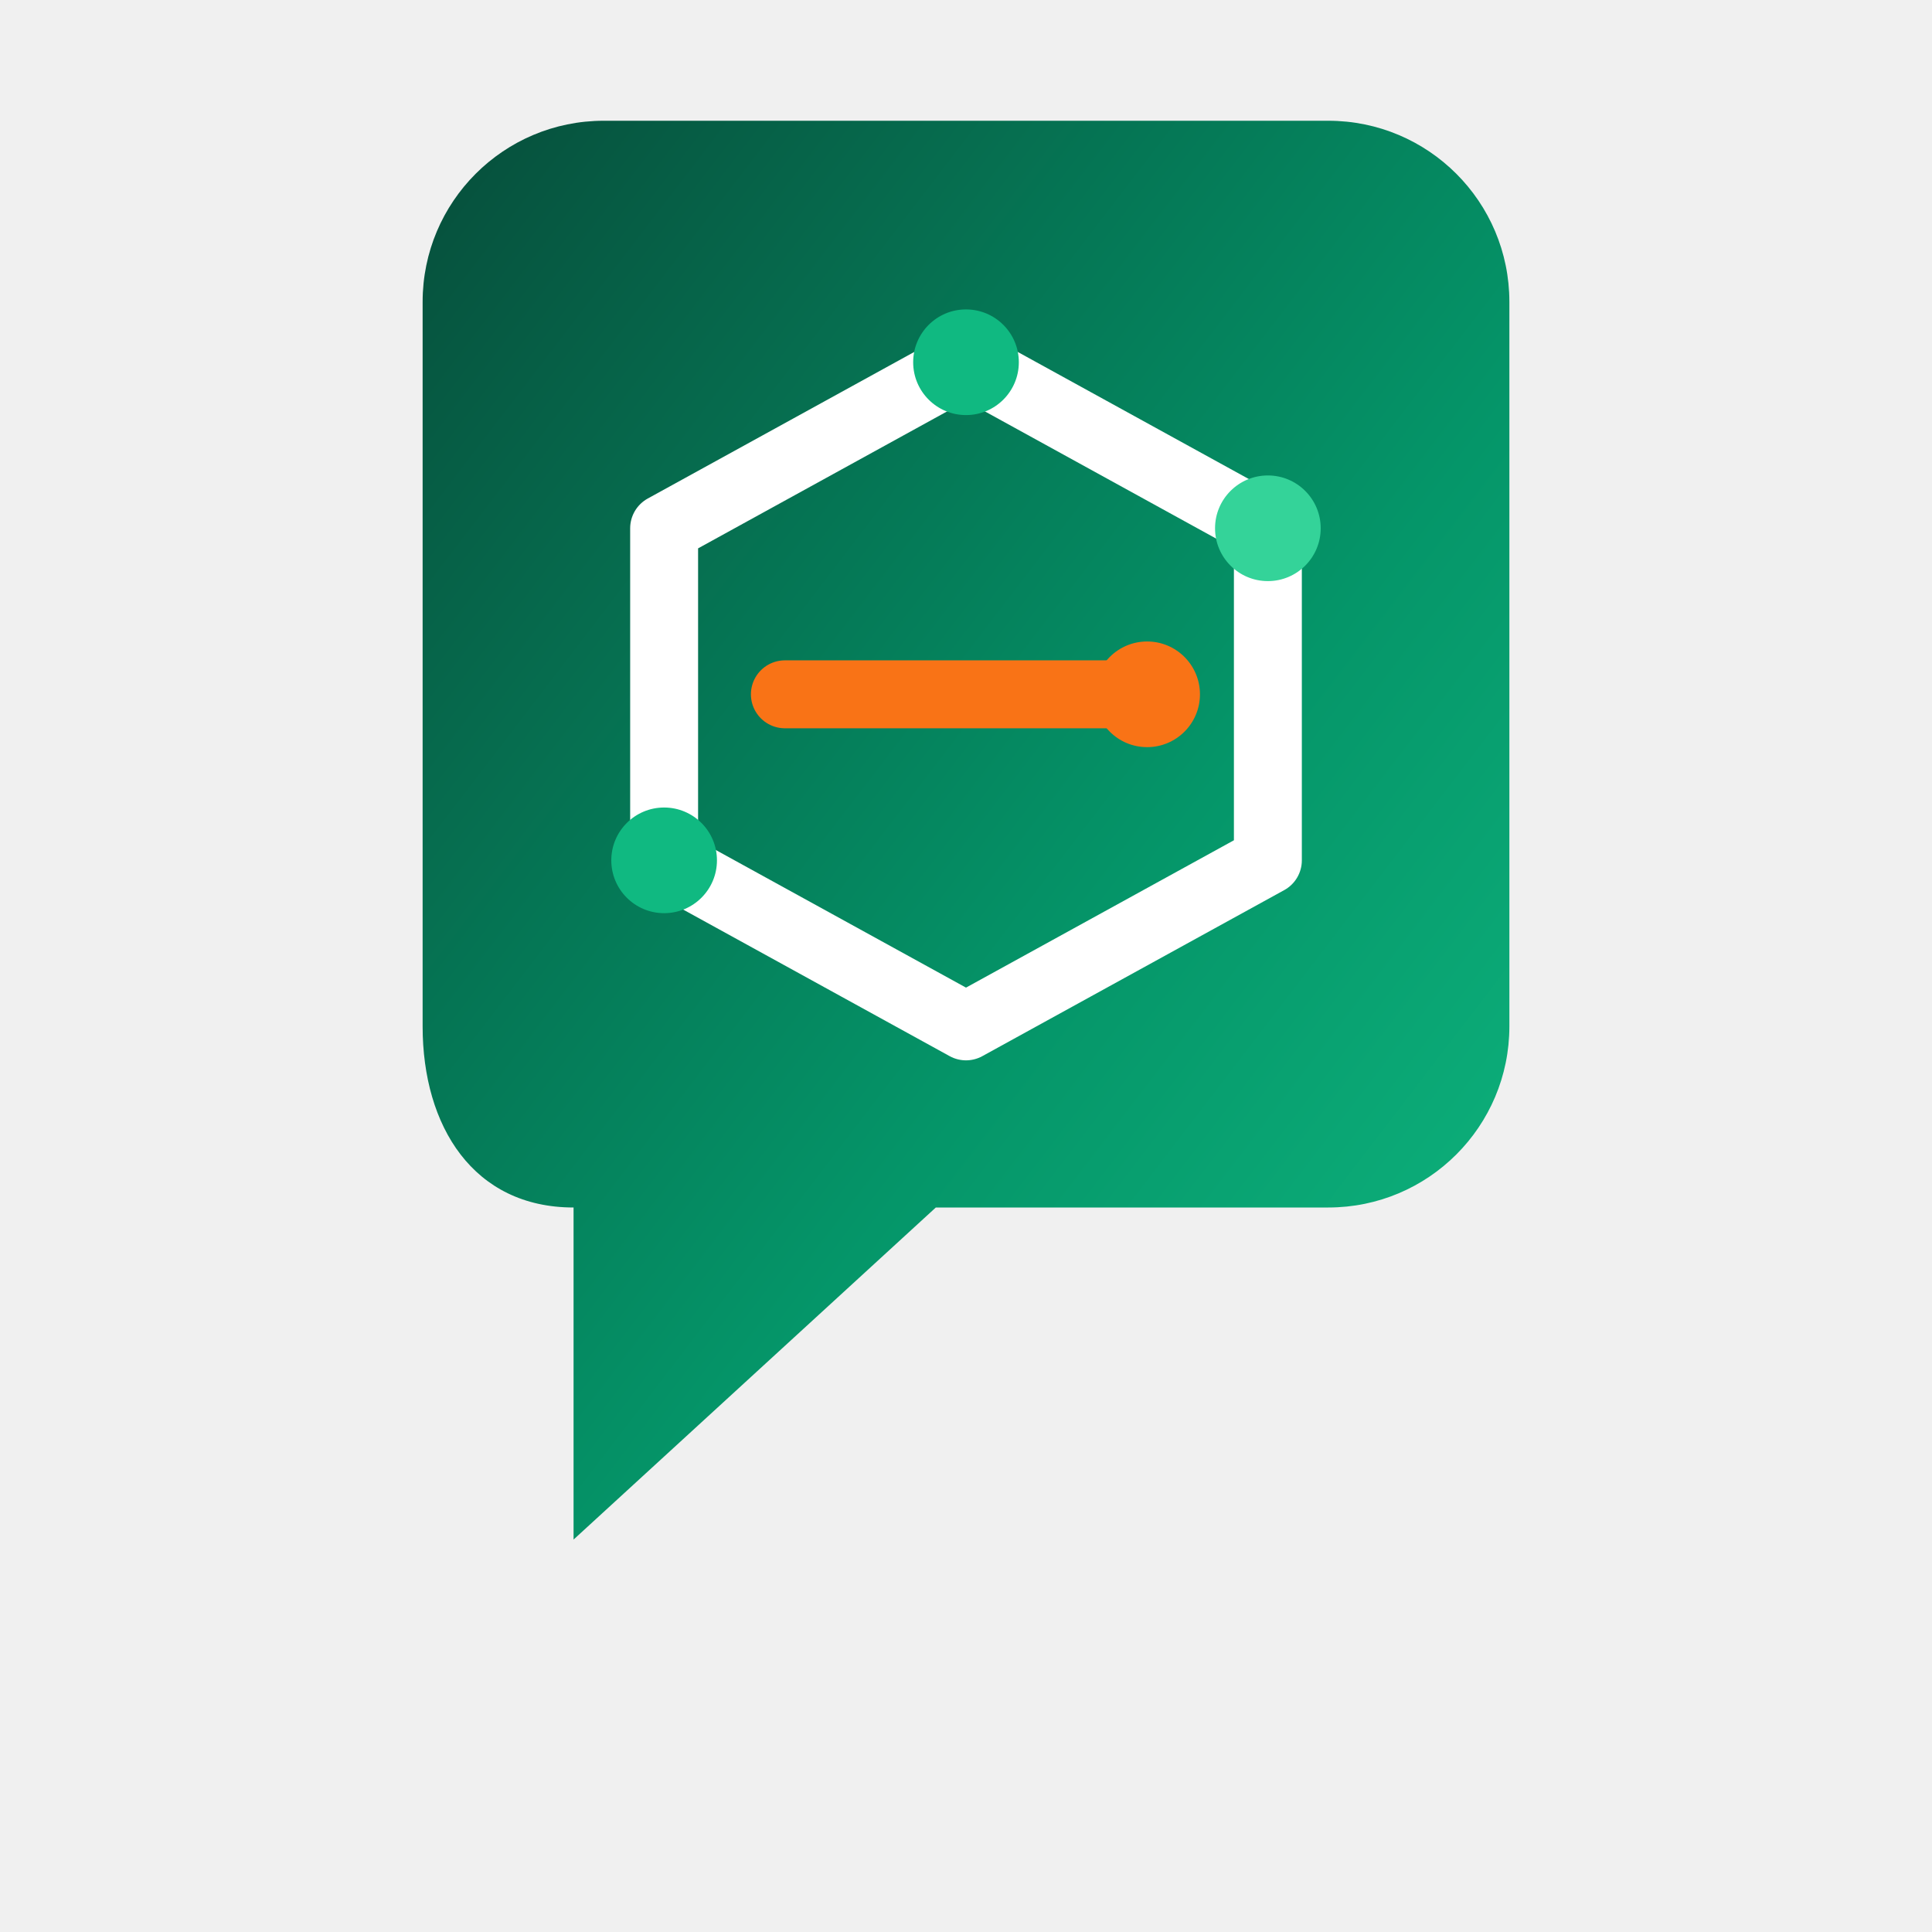
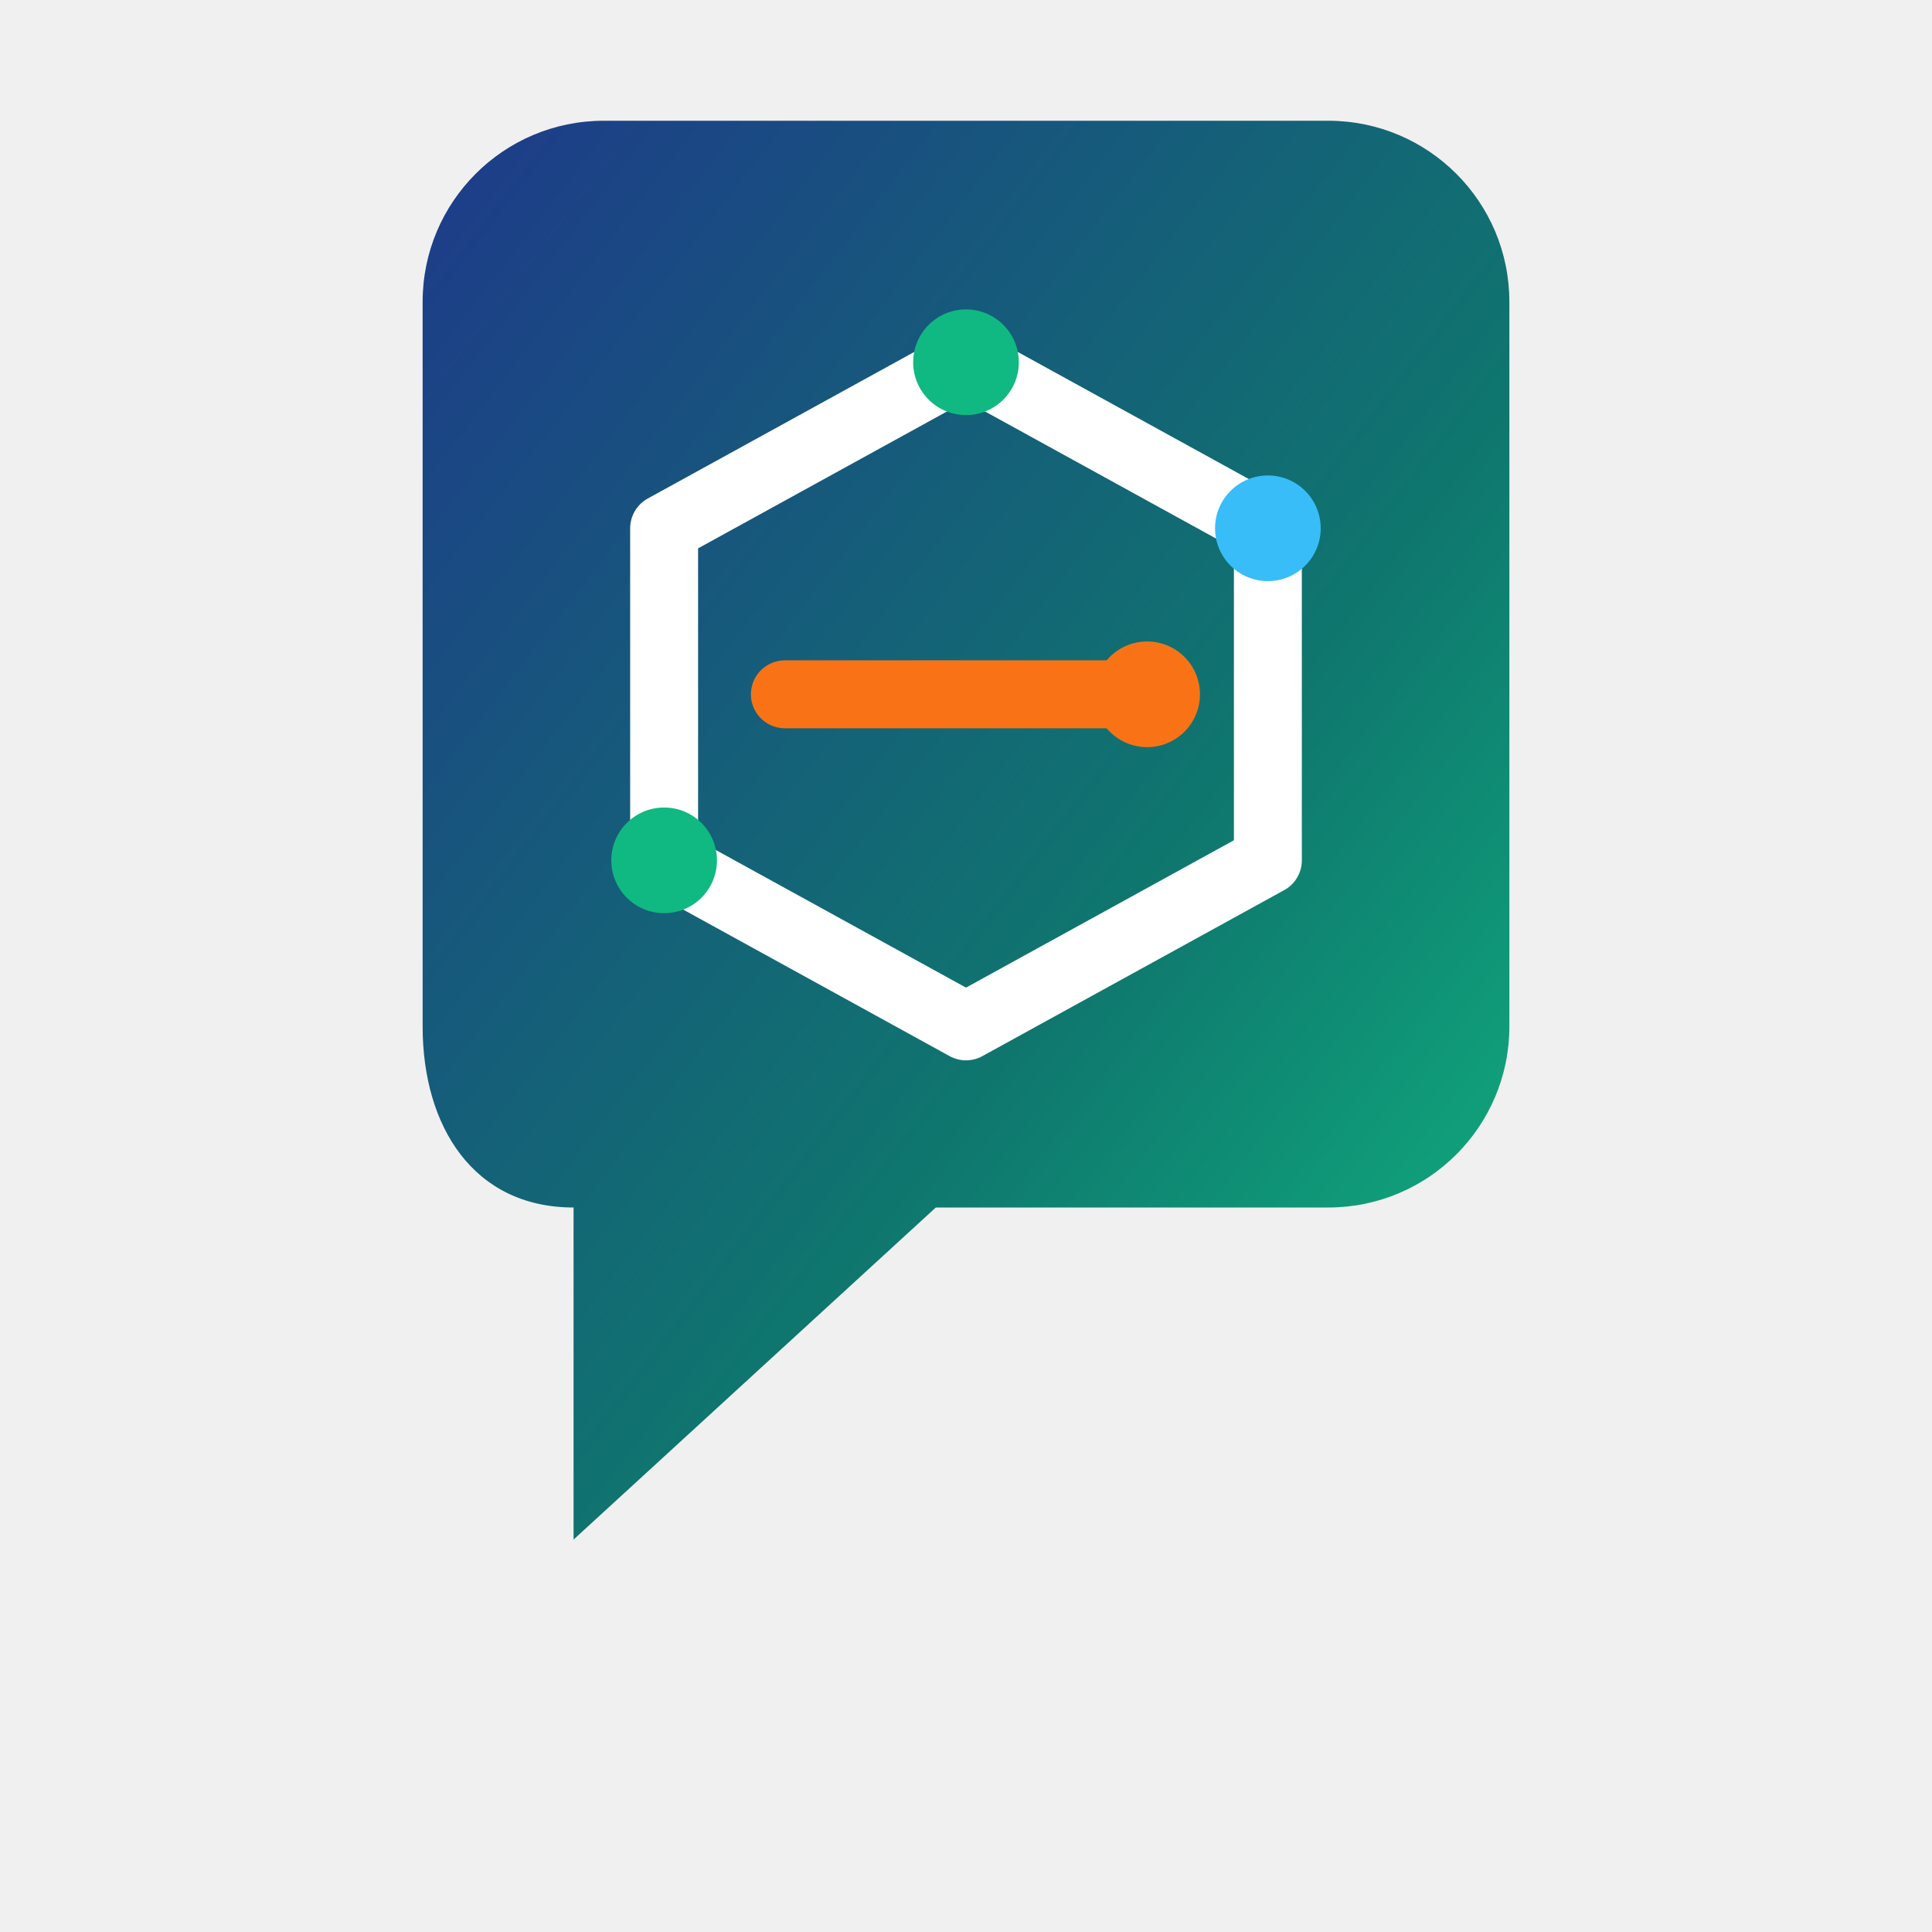
<svg xmlns="http://www.w3.org/2000/svg" width="128" height="128" viewBox="0 0 128 128" fill="none">
  <defs>
    <linearGradient id="chat-gradient" x1="0%" y1="0%" x2="100%" y2="100%">
-       <stop offset="0%" stop-color="#064E3B" />
-       <stop offset="60%" stop-color="#059669" />
+       <stop offset="0%" stop-color="#1E3A8A" />
+       <stop offset="60%" stop-color="#0F766E" />
      <stop offset="100%" stop-color="#10B981" />
    </linearGradient>
  </defs>
  <path d="M 28 20 C 28 13.37 33.37 8 40 8 L 88 8 C 94.63 8 100 13.37 100 20 L 100 68 C 100 74.63 94.63 80 88 80 L 62 80 L 38 102 L 38 80 C 31.37 80 28 74.63 28 68 Z" fill="url(#chat-gradient)" />
  <polygon points="64,24 84,35 84,57 64,68 44,57 44,35" fill="none" stroke="#FFFFFF" stroke-width="4.5" stroke-linejoin="round" />
  <path d="M 52 46 L 76 46" stroke="#F97316" stroke-width="4.5" stroke-linecap="round" />
  <circle cx="64" cy="24" r="3.5" fill="#10B981" />
-   <circle cx="84" cy="35" r="3.5" fill="#34D399" />
+   <circle cx="84" cy="35" r="3.5" fill="#38BDF8" />
  <circle cx="76" cy="46" r="3.5" fill="#F97316" />
  <circle cx="44" cy="57" r="3.5" fill="#10B981" />
</svg>
